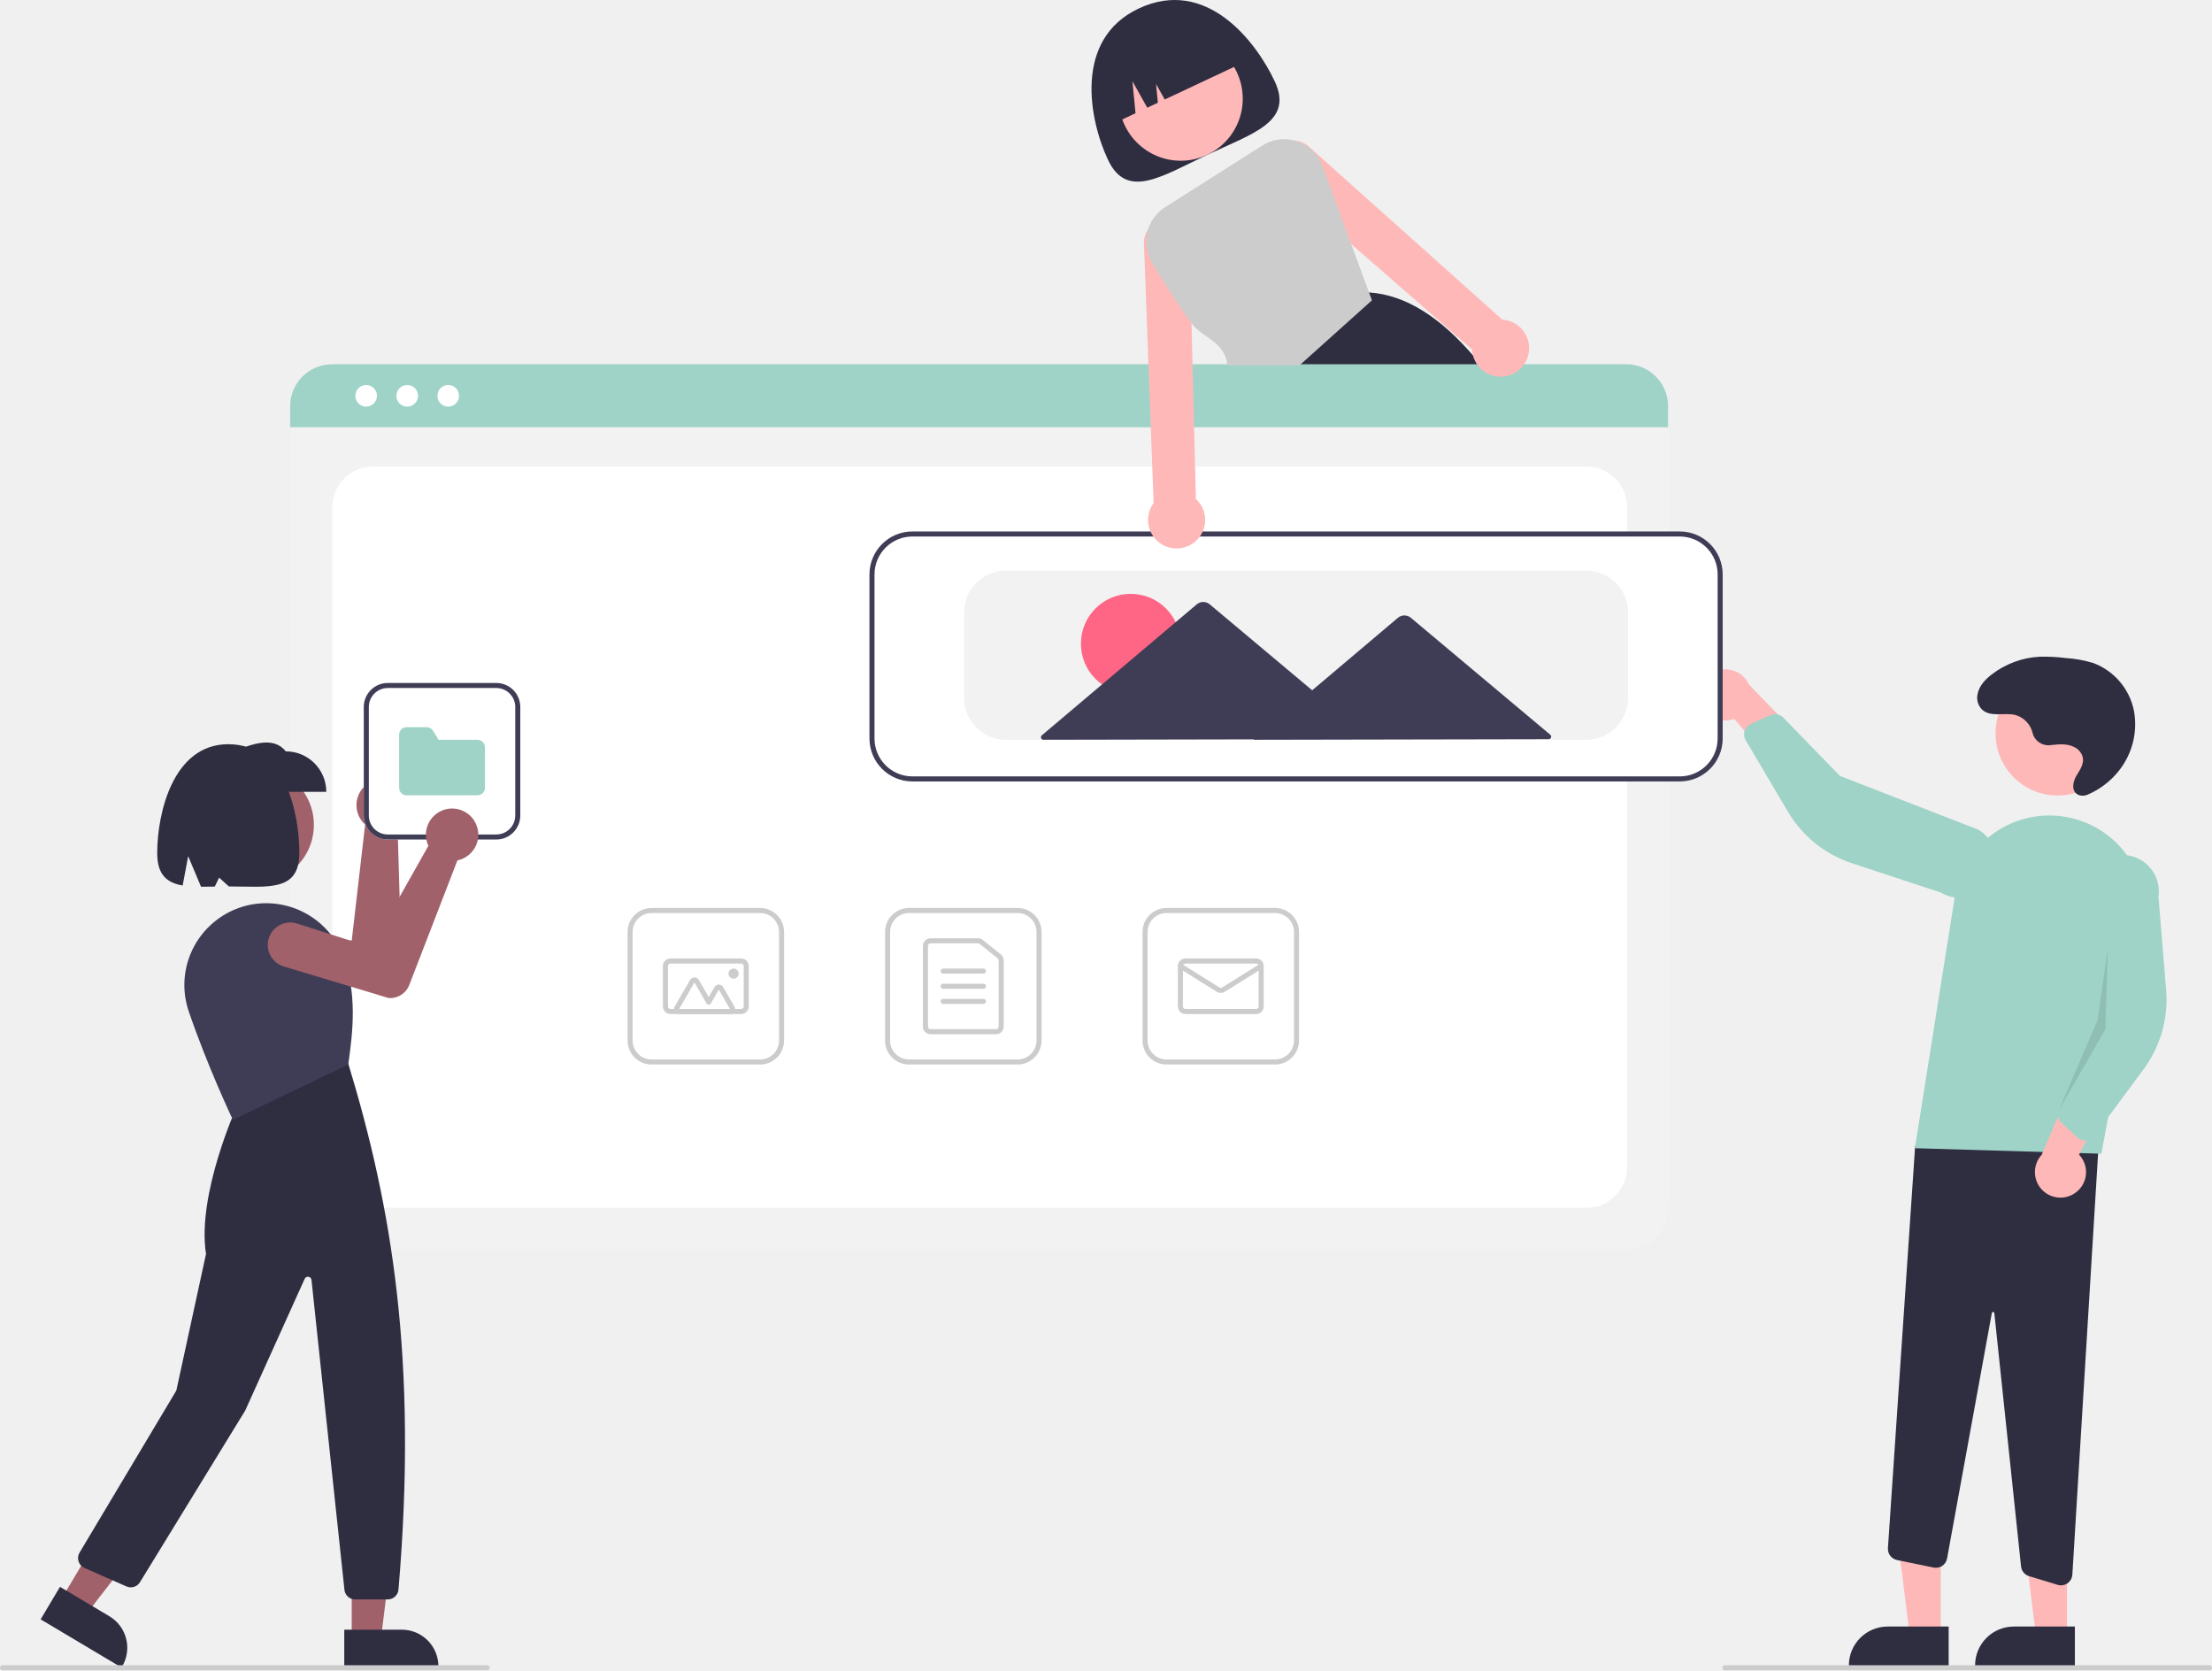
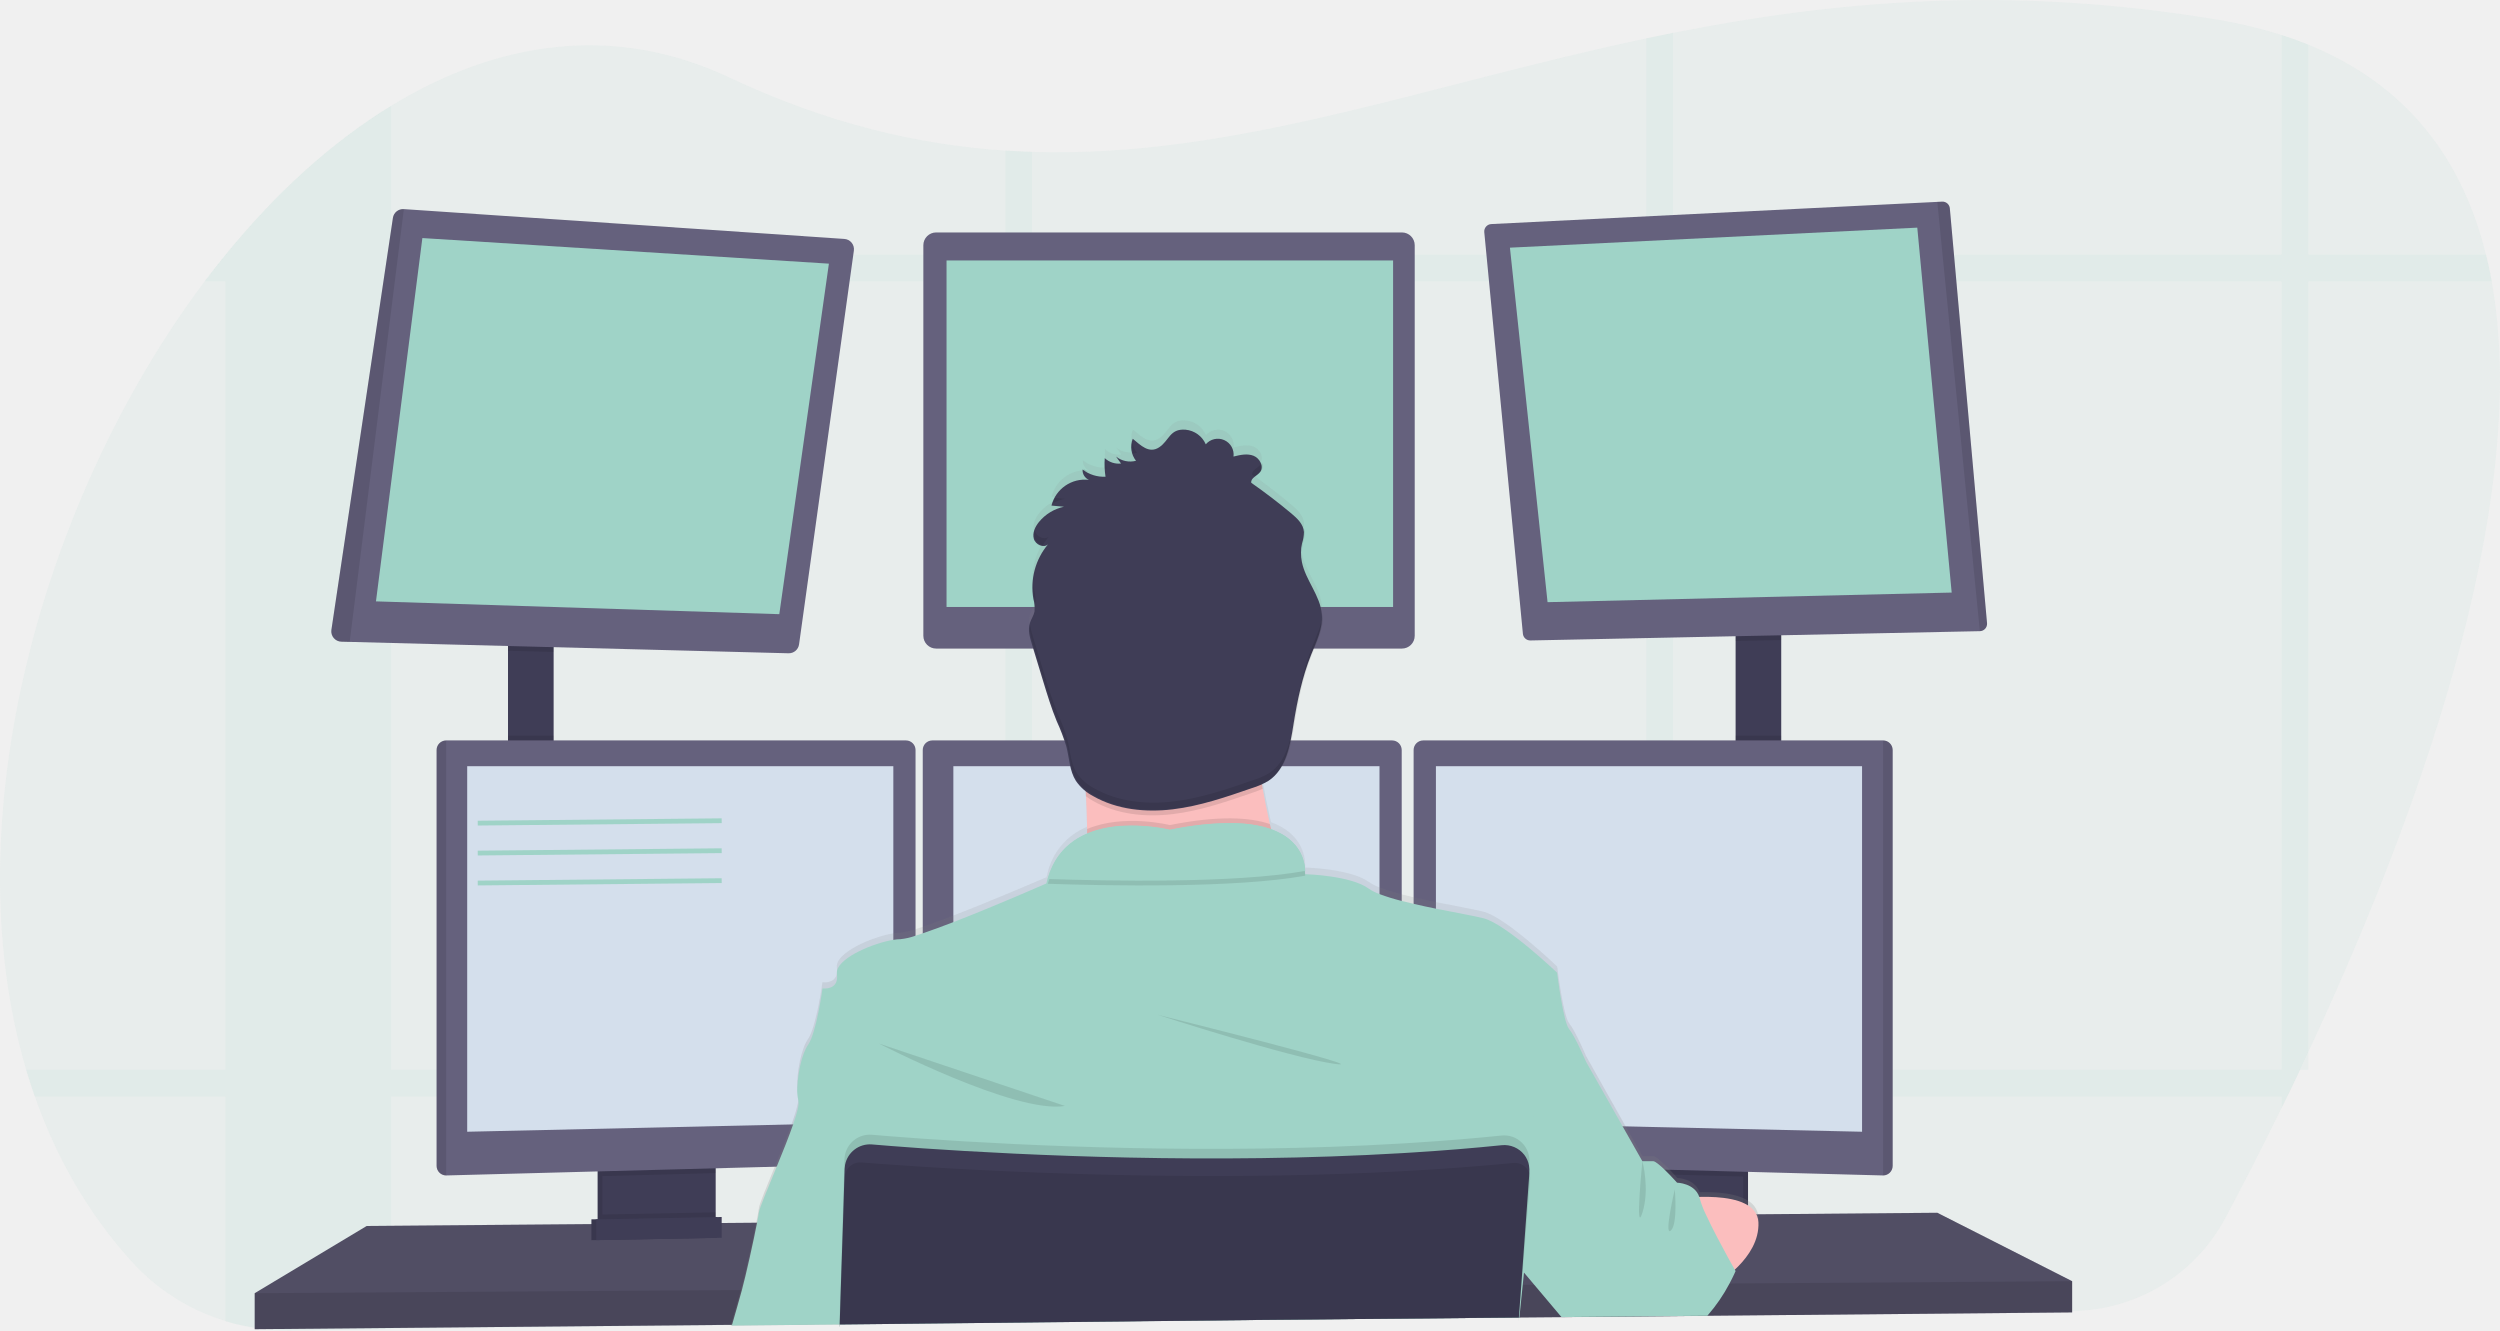
- <svg xmlns="http://www.w3.org/2000/svg" id="a27520da-4319-485c-96d7-e776d7397e13" data-name="Layer 1" width="876.272" height="661.473" viewBox="0 0 876.272 661.473">
-   <path d="M685.834,138.655c7.516,15.995-8.411,20.526-26.655,29.099s-31.898,17.942-39.414,1.947-13.615-47.743,12.195-59.871C658.66,97.284,678.318,122.659,685.834,138.655Z" transform="translate(-180.8642 -106.4605)" fill="#2f2e41" />
-   <circle cx="467.746" cy="39.089" r="24.561" fill="#ffb8b8" />
-   <path d="M770.29,254.473c-.85-1.11-1.7-2.2-2.56-3.26q-1.665-2.07-3.35-4.01c-12.73-14.69-26.27-23.94-41.18-24.93h-.02l-.22-.02-29.71,28.96-10.1,9.84.22.54,5.45,13.57h95.49A234.834,234.834,0,0,0,770.29,254.473Z" transform="translate(-180.8642 -106.4605)" fill="#2f2e41" />
-   <path d="M621.902,155.438l0,0,8.792-4.131-1.225-12.683,5.879,10.496,4.202-1.975-.714-7.399,3.43,6.123,31.224-14.673,0,0a26,26,0,0,0-34.589-12.474l-4.525,2.126A26,26,0,0,0,621.902,155.438Z" transform="translate(-180.8642 -106.4605)" fill="#2f2e41" />
-   <path d="M825.39,601.261H312.552a16.519,16.519,0,0,1-16.5-16.5V276.607a12.102,12.102,0,0,1,12.088-12.088H829.593a12.311,12.311,0,0,1,12.297,12.297V584.761A16.519,16.519,0,0,1,825.39,601.261Z" transform="translate(-180.8642 -106.4605)" fill="#f2f2f2" />
-   <path d="M328.552,584.761h480.839a16,16,0,0,0,16-16V307.213a16,16,0,0,0-16-16H328.552a16,16,0,0,0-16,16V568.761A16,16,0,0,0,328.552,584.761Z" transform="translate(-180.8642 -106.4605)" fill="#fff" />
-   <path d="M841.66,275.663H295.82v-8.4a16.574,16.574,0,0,1,16.56-16.55H825.1a16.574,16.574,0,0,1,16.56,16.55Z" transform="translate(-180.8642 -106.4605)" fill="#9fd3c7" />
-   <circle cx="145.051" cy="156.752" r="4.283" fill="#fff" />
-   <circle cx="161.31" cy="156.752" r="4.283" fill="#fff" />
-   <circle cx="177.569" cy="156.752" r="4.283" fill="#fff" />
-   <path d="M583.974,528.04h-43a9.511,9.511,0,0,1-9.5-9.5v-43a9.511,9.511,0,0,1,9.5-9.5h43a9.511,9.511,0,0,1,9.5,9.5v43A9.511,9.511,0,0,1,583.974,528.04Zm-43-60a7.508,7.508,0,0,0-7.5,7.5v43a7.508,7.508,0,0,0,7.5,7.5h43a7.508,7.508,0,0,0,7.5-7.5v-43a7.508,7.508,0,0,0-7.5-7.5Z" transform="translate(-180.8642 -106.4605)" fill="#ccc" />
-   <path d="M575.474,516.04h-26a3.003,3.003,0,0,1-3-3v-32a3.003,3.003,0,0,1,3-3h18.839a3.007,3.007,0,0,1,1.879.662l7.16,5.754a2.984,2.984,0,0,1,1.121,2.338v26.246A3.003,3.003,0,0,1,575.474,516.04Zm-26-36a1.001,1.001,0,0,0-1,1v32a1.001,1.001,0,0,0,1,1h26a1.001,1.001,0,0,0,1-1v-26.246a.995.995,0,0,0-.374-.779l-7.161-5.754a1.002,1.002,0,0,0-.626-.22Z" transform="translate(-180.8642 -106.4605)" fill="#ccc" />
-   <path d="M570.474,492.04h-16a1,1,0,0,1,0-2h16a1,1,0,0,1,0,2Z" transform="translate(-180.8642 -106.4605)" fill="#ccc" />
-   <path d="M570.474,498.04h-16a1,1,0,0,1,0-2h16a1,1,0,0,1,0,2Z" transform="translate(-180.8642 -106.4605)" fill="#ccc" />
-   <path d="M570.474,504.04h-16a1,1,0,0,1,0-2h16a1,1,0,0,1,0,2Z" transform="translate(-180.8642 -106.4605)" fill="#ccc" />
-   <path d="M685.974,528.04h-43a9.511,9.511,0,0,1-9.5-9.5v-43a9.511,9.511,0,0,1,9.5-9.5h43a9.511,9.511,0,0,1,9.5,9.5v43A9.511,9.511,0,0,1,685.974,528.04Zm-43-60a7.508,7.508,0,0,0-7.5,7.5v43a7.508,7.508,0,0,0,7.5,7.5h43a7.508,7.508,0,0,0,7.5-7.5v-43a7.508,7.508,0,0,0-7.5-7.5Z" transform="translate(-180.8642 -106.4605)" fill="#ccc" />
-   <path d="M678.474,508.04h-28a3.003,3.003,0,0,1-3-3v-16a3.003,3.003,0,0,1,3-3h28a3.003,3.003,0,0,1,3,3v16A3.003,3.003,0,0,1,678.474,508.04Zm-28-20a1.001,1.001,0,0,0-1,1v16a1.001,1.001,0,0,0,1,1h28a1.001,1.001,0,0,0,1-1v-16a1.001,1.001,0,0,0-1-1Z" transform="translate(-180.8642 -106.4605)" fill="#ccc" />
-   <path d="M664.474,499.678a3.003,3.003,0,0,1-1.59-.453l-14.94-9.337a1,1,0,0,1,1.061-1.696l14.94,9.337a1.006,1.006,0,0,0,1.06,0l14.939-9.337a1,1,0,0,1,1.061,1.696l-14.939,9.337A3.004,3.004,0,0,1,664.474,499.678Z" transform="translate(-180.8642 -106.4605)" fill="#ccc" />
-   <path d="M481.974,528.04h-43a9.511,9.511,0,0,1-9.5-9.5v-43a9.511,9.511,0,0,1,9.5-9.5h43a9.511,9.511,0,0,1,9.5,9.5v43A9.511,9.511,0,0,1,481.974,528.04Zm-43-60a7.508,7.508,0,0,0-7.5,7.5v43a7.508,7.508,0,0,0,7.5,7.5h43a7.508,7.508,0,0,0,7.5-7.5v-43a7.508,7.508,0,0,0-7.5-7.5Z" transform="translate(-180.8642 -106.4605)" fill="#ccc" />
-   <path d="M474.474,508.04h-28a3.003,3.003,0,0,1-3-3v-16a3.003,3.003,0,0,1,3-3h28a3.003,3.003,0,0,1,3,3v16A3.003,3.003,0,0,1,474.474,508.04Zm-28-20a1.001,1.001,0,0,0-1,1v16a1.001,1.001,0,0,0,1,1h28a1.001,1.001,0,0,0,1-1v-16a1.001,1.001,0,0,0-1-1Z" transform="translate(-180.8642 -106.4605)" fill="#ccc" />
-   <path d="M470.036,508.04h-20.124a2,2,0,0,1-1.732-3l6.062-10.5a2,2,0,0,1,3.464,0l3.915,6.781,2.268-3.929a2,2,0,0,1,3.464,0l4.415,7.647a2,2,0,0,1-1.732,3Zm0-2h0l-4.415-7.647-3.134,5.429a1.0 1,0,0,1-.866.5h0a1.0 1,0,0,1-.866-.5l-4.781-8.281-6.062,10.5Z" transform="translate(-180.8642 -106.4605)" fill="#ccc" />
-   <circle cx="290.61" cy="385.579" r="2" fill="#ccc" />
-   <polygon points="768.825 648.15 756.565 648.149 750.733 600.861 768.827 600.862 768.825 648.15" fill="#ffb8b8" />
-   <path d="M952.816,766.494l-39.531-.001v-.5a15.386,15.386,0,0,1,15.386-15.386h.001l24.144.001Z" transform="translate(-180.8642 -106.4605)" fill="#2f2e41" />
-   <polygon points="818.825 648.15 806.565 648.149 800.733 600.861 818.827 600.862 818.825 648.15" fill="#ffb8b8" />
-   <path d="M1002.816,766.494l-39.531-.001v-.5a15.386,15.386,0,0,1,15.386-15.386h.001l24.144.001Z" transform="translate(-180.8642 -106.4605)" fill="#2f2e41" />
-   <path d="M996.014,734.111l-11.354-3.454a4.493,4.493,0,0,1-3.166-3.833L970.908,626.498a.48.48,0,0,0-.479-.447.469.469,0,0,0-.51.409l-17.731,97.199a4.5,4.5,0,0,1-5.335,3.6L932.342,724.269a4.516,4.516,0,0,1-3.582-4.712l10.785-159.312,73.138-7.892-10.868,177.727a4.505,4.505,0,0,1-4.484,4.228A4.526,4.526,0,0,1,996.014,734.111Z" transform="translate(-180.8642 -106.4605)" fill="#2f2e41" />
-   <circle cx="815.08" cy="290.487" r="24.561" fill="#ffb8b8" />
-   <path d="M939.433,561.18l15.858-99.851a37.857,37.857,0,0,1,48.005-30.399h0a37.743,37.743,0,0,1,26.601,43.262l-16.591,89.172Z" transform="translate(-180.8642 -106.4605)" fill="#9fd3c7" />
-   <path d="M1002.725,579.046a10.056,10.056,0,0,0,1.747-15.32l16.396-31.751-18.465,1.97-12.739,29.849a10.11,10.11,0,0,0,13.061,15.251Z" transform="translate(-180.8642 -106.4605)" fill="#ffb8b8" />
-   <path d="M1006.236,558.126a4.506,4.506,0,0,1-2.426-1.151l-6.273-5.797a4.515,4.515,0,0,1-1.092-5.054l12.537-29.718-1.779-58.72a14.497,14.497,0,1,1,28.727,3.919l3.041,36.912a46.373,46.373,0,0,1-8.938,31.397l-19.552,26.432a4.505,4.505,0,0,1-3.195,1.804A4.455,4.455,0,0,1,1006.236,558.126Z" transform="translate(-180.8642 -106.4605)" fill="#9fd3c7" />
-   <path d="M854.505,383.566a10.056,10.056,0,0,0,13.426,7.582l22.846,27.478,5.385-17.772-22.52-23.369a10.11,10.11,0,0,0-19.137,6.081Z" transform="translate(-180.8642 -106.4605)" fill="#ffb8b8" />
-   <path d="M872.401,394.955a4.506,4.506,0,0,1,2.006-1.786l7.784-3.517a4.515,4.515,0,0,1,5.08.965l22.478,23.132,54.766,21.257a14.497,14.497,0,1,1-14.809,24.926l-35.177-11.592a46.374,46.374,0,0,1-25.427-20.472l-16.717-28.31a4.505,4.505,0,0,1-.415-3.646A4.454,4.454,0,0,1,872.401,394.955Z" transform="translate(-180.8642 -106.4605)" fill="#9fd3c7" />
-   <polygon points="835.002 375.652 834.002 407.652 815.58 439.663 830.962 403.99 835.002 375.652" opacity="0.1" />
-   <path d="M993.13,401.563a6.423,6.423,0,0,1-7.031-4.702,9.764,9.764,0,0,0-6.951-7.274c-4.505-1.029-10.012,1.091-13.314-2.322a6.637,6.637,0,0,1-1.575-5.842c.608-3.317,2.981-5.823,5.563-7.827a34.062,34.062,0,0,1,18.866-7.051,67.677,67.677,0,0,1,10.621.528,47.009,47.009,0,0,1,10.864,1.985,25.576,25.576,0,0,1,16.002,18.68,29.528,29.528,0,0,1-6.057,24.13,31.702,31.702,0,0,1-12.161,9.259,4.744,4.744,0,0,1-3.606.183c-2.957-1.176-2.474-4.839-1.126-7.283,1.443-2.615,3.663-5.146,2.503-8.329a6.302,6.302,0,0,0-3.127-3.366c-2.94-1.499-6.228-1.145-9.389-.78Z" transform="translate(-180.8642 -106.4605)" fill="#2f2e41" />
-   <path d="M846.297,415.433h-304a16.519,16.519,0,0,1-16.5-16.5v-65a16.519,16.519,0,0,1,16.5-16.5h304a16.519,16.519,0,0,1,16.5,16.5v65A16.519,16.519,0,0,1,846.297,415.433Z" transform="translate(-180.8642 -106.4605)" fill="#fff" />
-   <path d="M846.297,415.933h-304a17.019,17.019,0,0,1-17-17v-65a17.019,17.019,0,0,1,17-17h304a17.019,17.019,0,0,1,17,17v65A17.019,17.019,0,0,1,846.297,415.933Zm-304-97a15.017,15.017,0,0,0-15,15v65a15.017,15.017,0,0,0,15,15h304a15.017,15.017,0,0,0,15-15v-65a15.017,15.017,0,0,0-15-15Z" transform="translate(-180.8642 -106.4605)" fill="#3f3d56" />
-   <path d="M809.297,399.433h-230a16.519,16.519,0,0,1-16.5-16.5v-34a16.519,16.519,0,0,1,16.5-16.5h230a16.519,16.519,0,0,1,16.5,16.5v34A16.519,16.519,0,0,1,809.297,399.433Z" transform="translate(-180.8642 -106.4605)" fill="#f2f2f2" />
-   <circle cx="447.928" cy="254.915" r="19.732" fill="#ff6584" />
-   <path d="M795.004,397.442l-27.853-23.36-27.372-22.956a4,4,0,0,0-5.153.01l-27.283,23.062-6.664,5.633-10.048-8.427-30.537-25.611a4,4,0,0,0-5.152.01l-30.438,25.728-30.917,26.133a1.0 1,0,0,0,.647,1.764l63.387-.122,20.064-.039-.196.166,59.808-.115,57.067-.11A1.0 1,0,0,0,795.004,397.442Z" transform="translate(-180.8642 -106.4605)" fill="#3f3d56" />
-   <path d="M1056.136,767.933h-192a1,1,0,0,1,0-2h192a1,1,0,0,1,0,2Z" transform="translate(-180.8642 -106.4605)" fill="#ccc" />
-   <path d="M784.92,238.373a11.221,11.221,0,0,0-7.25-5.1,10.301,10.301,0,0,0-1.66-.21l-76.19-68.12a9.015,9.015,0,0,0-5.63-2.69,7.67,7.67,0,0,0-1.27-.04,9.055,9.055,0,0,0-5.96,15.48l29.17,25.43,47.9,41.75a11.916,11.916,0,0,0,.35,2.33,11.266,11.266,0,0,0,9.67,8.37,11.092,11.092,0,0,0,6.05-1,11.407,11.407,0,0,0,3.88-2.97c.11-.13.21-.25.31-.39a11.293,11.293,0,0,0,.63-12.84Z" transform="translate(-180.8642 -106.4605)" fill="#ffb8b8" />
-   <path d="M654.6,304.023l-.71-28.86-.6-23.95-.41-16.76-.81-32.67a9.046,9.046,0,0,0-15.71-5.25,6.923,6.923,0,0,0-.75.96,8.936,8.936,0,0,0-1.56,6.05l1.78,47.67.89,23.95,1.14,30.55a12.047,12.047,0,0,0-.89,1.41,11.248,11.248,0,0,0-.71,8.84,11.311,11.311,0,0,0,15.56,6.63,11.301,11.301,0,0,0,2.78-18.57Z" transform="translate(-180.8642 -106.4605)" fill="#ffb8b8" />
-   <path d="M723.201,222.273l-7.07-19.15-11.44-31.02a16.006,16.006,0,0,0-9.95-9.68c-.18-.06-.37-.12-.55-.17a15.984,15.984,0,0,0-13.24,1.82l-38.53,24.44a16.093,16.093,0,0,0-5.27,21.75,276.323,276.323,0,0,0,15.73,24.19c4.49,6.11,12.85,6.76,14.3,16.76h28.41l28.76-25.82Z" transform="translate(-180.8642 -106.4605)" fill="#ccc" />
-   <circle cx="101.165" cy="326.682" r="23.172" fill="#a0616a" />
-   <path d="M338.916,417.193q.343.273.664.578a10.38,10.38,0,0,1-.417,15.484,9.722,9.722,0,0,1-.814.613l1.568,52.945a8.061,8.061,0,0,1-5.545,7.867l-.096.021-42.989,4.578a8.899,8.899,0,1,1-1.722-17.713l30.644-2.699,5.3-45.851a9.876,9.876,0,0,1-.972-.99,10.38,10.38,0,0,1,14.378-14.833Z" transform="translate(-180.8642 -106.4605)" fill="#a0616a" />
-   <polygon points="139.328 649.174 150.895 649.174 156.397 604.561 139.326 604.561 139.328 649.174" fill="#a0616a" />
-   <path d="M317.242,751.858l22.778-.001h.001a14.516,14.516,0,0,1,14.516,14.516v.472l-37.294.001Z" transform="translate(-180.8642 -106.4605)" fill="#2f2e41" />
-   <polygon points="24.366 633.182 34.304 639.099 61.857 603.582 47.189 594.849 24.366 633.182" fill="#a0616a" />
-   <path d="M204.627,734.889l19.572,11.653.001 0a14.516,14.516,0,0,1,5.046,19.899l-.241.405L196.96,747.767Z" transform="translate(-180.8642 -106.4605)" fill="#2f2e41" />
-   <path d="M334.488,739.877H321.536a4.238,4.238,0,0,1-4.221-3.797L304.258,613.343a1.415,1.415,0,0,0-2.697-.433l-23.555,52.159-41.704,68.003a4.266,4.266,0,0,1-5.329,1.666l-16.66-7.33a4.247,4.247,0,0,1-1.935-6.064l38.337-64.192,11.758-54.085c-3.698-23.455,12.155-58.326,12.316-58.676l.079-.17,43.668-17.068.219.268c17.221,56.514,27.715,117.332,19.967,208.568A4.274,4.274,0,0,1,334.488,739.877Z" transform="translate(-180.8642 -106.4605)" fill="#2f2e41" />
-   <path d="M273.107,549.934l-.203-.427c-.097-.205-9.807-20.684-17.292-42.571a32.285,32.285,0,0,1,2.239-25.873,32.637,32.637,0,0,1,20.813-16.004h0A32.677,32.677,0,0,1,316.591,484.627c5.937,14.847,4.045,30.695,2.264,43.157l-.035.25-.227.109Z" transform="translate(-180.8642 -106.4605)" fill="#3f3d56" />
-   <path d="M310.124,420.054H273.33V404.015c8.076-3.208,15.978-5.937,20.756,0a16.038,16.038,0,0,1,16.038,16.038Z" transform="translate(-180.8642 -106.4605)" fill="#2f2e41" />
-   <path d="M271.293,401.185c-21.996,0-28.153,27.571-28.153,43.126,0,8.674,3.923,11.777,10.088,12.827l2.177-11.611,5.099,12.111c1.732.009,3.551-.025,5.437-.06l1.729-3.56,3.855,3.496c15.441.023,27.921,2.274,27.921-13.203C299.445,428.756,294.046,401.185,271.293,401.185Z" transform="translate(-180.8642 -106.4605)" fill="#2f2e41" />
-   <path d="M373.864,767.933h-192a1,1,0,1,1,0-2h192a1,1,0,0,1,0,2Z" transform="translate(-180.8642 -106.4605)" fill="#ccc" />
-   <path d="M377.474,438.933h-43a9.511,9.511,0,0,1-9.5-9.5v-43a9.511,9.511,0,0,1,9.5-9.5h43a9.511,9.511,0,0,1,9.5,9.5v43A9.511,9.511,0,0,1,377.474,438.933Z" transform="translate(-180.8642 -106.4605)" fill="#fff" />
-   <path d="M377.474,438.933h-43a9.511,9.511,0,0,1-9.5-9.5v-43a9.511,9.511,0,0,1,9.5-9.5h43a9.511,9.511,0,0,1,9.5,9.5v43A9.511,9.511,0,0,1,377.474,438.933Zm-43-60a7.508,7.508,0,0,0-7.5,7.5v43a7.508,7.508,0,0,0,7.5,7.5h43a7.508,7.508,0,0,0,7.5-7.5v-43a7.508,7.508,0,0,0-7.5-7.5Z" transform="translate(-180.8642 -106.4605)" fill="#3f3d56" />
-   <path d="M369.974,421.433h-28a3.003,3.003,0,0,1-3-3v-21a3.003,3.003,0,0,1,3-3h7.882a2.981,2.981,0,0,1,2.555,1.427l2.198,3.573h15.364a3.003,3.003,0,0,1,3,3v16A3.003,3.003,0,0,1,369.974,421.433Z" transform="translate(-180.8642 -106.4605)" fill="#9fd3c7" />
-   <path d="M369.064,432.042q.21.384.388.79a10.38,10.38,0,0,1-6.393,14.109,9.72,9.72,0,0,1-.988.25l-19.099,49.405a8.061,8.061,0,0,1-8.163,5.099l-.096-.018-41.397-12.462a8.899,8.899,0,1,1,5.286-16.993l29.29,9.404,22.676-40.202a9.876,9.876,0,0,1-.511-1.289,10.38,10.38,0,0,1,19.007-8.091Z" transform="translate(-180.8642 -106.4605)" fill="#a0616a" />
+ <svg xmlns="http://www.w3.org/2000/svg" id="59725d3d-bdd8-4af0-9b66-49b8d09410bc" data-name="Layer 1" width="1041.32" height="554.17" viewBox="0 0 1041.32 554.17">
+   <defs>
+     <linearGradient id="dff037aa-d578-4bab-81e7-399360663117" x1="597.75" y1="725.44" x2="597.75" y2="347.69" gradientUnits="userSpaceOnUse">
+       <stop offset="0" stop-color="gray" stop-opacity="0.25" />
+       <stop offset="0.54" stop-color="gray" stop-opacity="0.12" />
+       <stop offset="1" stop-color="gray" stop-opacity="0.1" />
+     </linearGradient>
+   </defs>
+   <path d="M1040.82,611.12q-1.74,3.75-3.47,7.4-2.7,5.67-5.33,11.12c-.78,1.61-1.56,3.19-2.32,4.77-8.6,17.57-16.63,33.11-23.45,45.89A73.21,73.21,0,0,1,942.44,719l-151.65,1.65h-1.6l-13,.14-11.12.12-34.1.37-1.38,0-17.36.19h-.53l-107,1.16-95.51,1-11.11.12-69,.75H429l-44.75.48h-.48l-141.5,1.53-42.33.46a88.07,88.07,0,0,1-26.67-3.82,86.39,86.39,0,0,1-39.09-24.75C116,678.37,102.75,655,93.85,629.64q-1.93-5.49-3.6-11.12C59.44,514.37,97,380,164.6,290.08q4.25-5.64,8.64-11l.07-.08c20.79-25.52,44.1-46.84,68.93-62,44-26.91,92.75-34.49,140.7-11.9,40.57,19.12,78.45,28.11,115.17,30.55,3.71.24,7.42.42,11.11.53,84.23,2.65,163.17-27.7,255.87-47.29,3.69-.78,7.39-1.55,11.12-2.28,66.13-13.16,139.49-20.1,226.73-5.51a189.09,189.09,0,0,1,26.76,6.4q5.77,1.86,11.12,4c41.64,16.94,64.35,48.24,74,87.46q1.37,5.46,2.37,11.11C1134.3,384.41,1084.19,518.23,1040.82,611.12Z" transform="translate(-79.34 -172.91)" fill="#9fd3c7" opacity="0.1" />
+   <g opacity="0.1">
+     <path d="M242.24,217V726.62l-42.33.46a88.07,88.07,0,0,1-26.67-3.82V279h.07C194.1,253.45,217.41,232.13,242.24,217Z" transform="translate(-79.34 -172.91)" fill="#9fd3c7" />
+     <path d="M1117.24,290.08H164.6q4.25-5.64,8.64-11V279h941.63Q1116.24,284.43,1117.24,290.08Z" transform="translate(-79.34 -172.91)" fill="#9fd3c7" />
+     <path d="M1040.82,191.51v427h-3.47q-2.7,5.67-5.33,11.12c-.78,1.61-1.56,3.19-2.32,4.77V187.47Q1035.47,189.33,1040.82,191.51Z" transform="translate(-79.34 -172.91)" fill="#9fd3c7" />
+     <path d="M776.21,186.58V720.83l-11.12.12V188.86C768.78,188.08,772.48,187.31,776.21,186.58Z" transform="translate(-79.34 -172.91)" fill="#9fd3c7" />
+     <path d="M509.22,236.15V723.73l-11.11.12V235.62C501.82,235.86,505.53,236,509.22,236.15Z" transform="translate(-79.34 -172.91)" fill="#9fd3c7" />
+     <path d="M1037.35,618.52q-2.7,5.67-5.33,11.12H93.85q-1.93-5.49-3.6-11.12Z" transform="translate(-79.34 -172.91)" fill="#9fd3c7" />
+   </g>
+   <rect x="211.6" y="265.83" width="19" height="57.66" fill="#3f3d56" />
+   <rect x="722.93" y="262.83" width="19" height="61" fill="#3f3d56" />
+   <polygon points="863.1 533.65 863.1 546.65 711.18 548.05 709.56 548.08 651.82 548.61 650.44 548.63 632.89 548.78 632.37 548.78 525.39 549.77 349.78 551.4 349.63 551.4 304.98 551.82 304.5 551.83 106.1 553.65 106.1 538.65 152.75 510.65 246.35 509.87 248.35 509.86 249.01 509.85 251.01 509.82 295.95 509.45 297.96 509.44 298.6 509.43 300.6 509.42 315.01 509.3 315.39 509.29 350.94 508.99 351.23 508.99 628.63 506.65 635.42 506.6 636.1 506.6 641.28 506.55 678.93 506.24 680.93 506.21 682.78 506.19 683.74 506.19 695.45 506.1 697.77 506.07 700.88 506.05 710.63 505.96 726.1 505.83 728.1 505.81 731.58 505.79 732.23 505.79 806.94 505.15 863.1 533.65" fill="#65617d" />
+   <polygon points="863.1 533.65 863.1 546.65 711.18 548.05 709.56 548.08 651.82 548.61 650.44 548.63 632.89 548.78 632.37 548.78 525.39 549.77 349.78 551.4 349.63 551.4 304.98 551.82 304.5 551.83 106.1 553.65 106.1 538.65 152.75 510.65 246.35 509.87 248.35 509.86 249.01 509.85 251.01 509.82 295.95 509.45 297.96 509.44 298.6 509.43 300.6 509.42 315.01 509.3 315.39 509.29 350.94 508.99 351.23 508.99 628.63 506.65 635.42 506.6 636.1 506.6 641.28 506.55 678.93 506.24 680.93 506.21 682.78 506.19 683.74 506.19 695.45 506.1 697.77 506.07 700.88 506.05 710.63 505.96 726.1 505.83 728.1 505.81 731.58 505.79 732.23 505.79 806.94 505.15 863.1 533.65" opacity="0.2" />
+   <path d="M375.44,656.57v24.49a6.13,6.13,0,0,1-3.5,5.54,6,6,0,0,1-2.5.6l-34.9.74a6,6,0,0,1-2.7-.57,6.12,6.12,0,0,1-3.57-5.57V656.57Z" transform="translate(-79.34 -172.91)" fill="#3f3d56" />
+   <path d="M375.44,656.57v24.49a6.13,6.13,0,0,1-3.5,5.54,6,6,0,0,1-2.5.6l-34.9.74a6,6,0,0,1-2.7-.57,6.12,6.12,0,0,1-3.57-5.57V656.57Z" transform="translate(-79.34 -172.91)" opacity="0.1" />
+   <path d="M377.44,656.57v24.49a6.13,6.13,0,0,1-3.5,5.54,6,6,0,0,1-2.5.6l-34.9.74a6,6,0,0,1-2.7-.57,6.12,6.12,0,0,1-3.57-5.57V656.57Z" transform="translate(-79.34 -172.91)" fill="#3f3d56" />
+   <rect x="680.93" y="483.66" width="47.17" height="31.5" fill="#3f3d56" />
+   <rect x="680.93" y="483.66" width="47.17" height="31.5" opacity="0.1" />
+   <rect x="678.93" y="483.66" width="47.17" height="31.5" fill="#3f3d56" />
+   <polygon points="230.6 265.82 230.6 271.55 211.6 271.06 211.6 265.82 230.6 265.82" opacity="0.1" />
+   <path d="M435,277.31l-22.83,164a4.3,4.3,0,0,1-4.37,3.71L225,440.28l-3.47-.09a4.3,4.3,0,0,1-4.16-4.87L243,263.64a4.3,4.3,0,0,1,4.54-3.63L431,272.43A4.29,4.29,0,0,1,435,277.31Z" transform="translate(-79.34 -172.91)" fill="#65617d" />
+   <polygon points="175.93 99.16 156.6 250.49 324.6 255.82 345.26 109.82 175.93 99.16" fill="#9fd3c7" />
+   <rect x="384.6" y="96.82" width="204.67" height="173.33" rx="5.33" ry="5.33" fill="#65617d" />
+   <rect x="394.26" y="108.49" width="186" height="144.33" fill="#9fd3c7" />
+   <polygon points="741.93 262.82 741.93 266.61 722.93 267 722.93 262.82 741.93 262.82" opacity="0.1" />
+   <path d="M907,432.53a3.08,3.08,0,0,1-3,3.28L716.8,439.68a3.08,3.08,0,0,1-3.13-2.79L697.58,269.61a3.08,3.08,0,0,1,2.92-3.37L886.28,257l2-.1a3.07,3.07,0,0,1,3.22,2.8Z" transform="translate(-79.34 -172.91)" fill="#65617d" />
+   <polygon points="628.93 103.16 798.6 94.82 812.93 246.82 644.6 250.82 628.93 103.16" fill="#9fd3c7" />
+   <path d="M907,432.53a3.08,3.08,0,0,1-3,3.28L886.28,257l2-.1a3.07,3.07,0,0,1,3.22,2.8Z" transform="translate(-79.34 -172.91)" opacity="0.1" />
+   <path d="M247.57,260,225,440.28l-3.47-.09a4.3,4.3,0,0,1-4.16-4.87L243,263.64A4.3,4.3,0,0,1,247.57,260Z" transform="translate(-79.34 -172.91)" opacity="0.1" />
+   <rect x="211.6" y="306.41" width="19" height="17.08" opacity="0.1" />
+   <polygon points="298.1 483.65 298.1 488.62 250.93 489.88 250.93 483.65 298.1 483.65" opacity="0.1" />
+   <path d="M460.69,485.27v168.2a4,4,0,0,1-3.85,3.95l-191.65,5.1h-.05a4,4,0,0,1-3.95-3.95V485.27a4,4,0,0,1,3.95-3.95h191.6A4,4,0,0,1,460.69,485.27Z" transform="translate(-79.34 -172.91)" fill="#65617d" />
+   <path d="M265.19,481.32v181.2h-.05a4,4,0,0,1-3.95-3.95V485.27a4,4,0,0,1,3.95-3.95Z" transform="translate(-79.34 -172.91)" opacity="0.1" />
+   <polygon points="194.6 319.15 372.1 319.15 372.1 467.4 194.6 471.4 194.6 319.15" fill="#d4dfec" />
+   <rect x="722.93" y="306.41" width="19" height="17.42" opacity="0.1" />
+   <polygon points="726.1 483.65 726.1 490.06 678.93 488.8 678.93 483.65 726.1 483.65" opacity="0.1" />
+   <path d="M867.69,485.27v173.3a4,4,0,0,1-4,3.95h0L672,657.42a4,4,0,0,1-3.85-3.95V485.27a4,4,0,0,1,3.95-3.95h191.6A4,4,0,0,1,867.69,485.27Z" transform="translate(-79.34 -172.91)" fill="#65617d" />
+   <path d="M867.69,485.27v173.3a4,4,0,0,1-4,3.95h0V481.32h0A4,4,0,0,1,867.69,485.27Z" transform="translate(-79.34 -172.91)" opacity="0.1" />
+   <polygon points="775.6 319.15 598.1 319.15 598.1 467.4 775.6 471.4 775.6 319.15" fill="#d4dfec" />
+   <path d="M663.19,485.27v168.2a4,4,0,0,1-3.85,3.95l-191.65,5.1h0a4,4,0,0,1-4-3.95V485.27a4,4,0,0,1,3.95-3.95h191.6A4,4,0,0,1,663.19,485.27Z" transform="translate(-79.34 -172.91)" fill="#65617d" />
+   <polygon points="397.1 319.15 574.6 319.15 574.6 467.4 397.1 471.4 397.1 319.15" fill="#d4dfec" />
+   <polygon points="863.1 533.65 863.1 546.65 711.18 548.05 709.56 548.08 651.82 548.61 650.44 548.63 632.89 548.78 632.37 548.78 525.39 549.77 349.78 551.4 349.63 551.4 304.98 551.82 304.5 551.83 106.1 553.65 106.1 538.65 308.61 537.32 309.09 537.32 350.08 537.04 350.27 537.04 633.35 535.17 633.64 535.17 633.81 535.16 634.28 535.16 639.07 535.13 640.53 535.13 715.02 534.63 719.42 534.61 720.4 534.6 863.1 533.65" opacity="0.1" />
+   <circle cx="487.26" cy="272.16" r="51.33" fill="#fbbebe" />
+   <path d="M383.74,725.09c0-.11.06-.23.1-.35,1-3.59,2.78-9.66,4.11-14.51.17-.6.33-1.19.48-1.75,1.47-5.47,4.33-18.28,5.92-26.27.56-2.81,1-5,1.09-6.1.2-1.69,3.21-8.92,6.62-17.23,2.39-5.84,5-12.22,6.91-17.6a61.38,61.38,0,0,0,2.93-9.85,5.1,5.1,0,0,0,0-2.13,14.69,14.69,0,0,1-.48-3.5v0c-.23-6.2,1.62-16,4.48-20.11,3.5-5,6-23.66,6-23.66s5.18.75,6-3.53a6.15,6.15,0,0,0,.1-1.4,7.41,7.41,0,0,0-.09-1.11c-.89-6.24,14.72-12.88,23.5-14.31a19.67,19.67,0,0,1,3-.28,27.24,27.24,0,0,0,6.25-1.44q1.4-.43,3-1c3.68-1.24,8.08-2.88,12.75-4.68,17.56-6.81,38.82-16,38.82-16,.15-.71.32-1.39.51-2.06a27.71,27.71,0,0,1,16.35-18.93h0c0-.66,0-1.33,0-2,0-3.45-.15-7-.3-10.54,0-.69-.06-1.38-.1-2.07,0-.2,0-.41,0-.61s0-.35,0-.52c0-.7-.07-1.4-.11-2.09l-.18-.14a16.41,16.41,0,0,1-3.9-4.2,15.27,15.27,0,0,1-1.42-3c-1.25-3.39-1.54-7.17-2.38-10.75l-.18-.74a84,84,0,0,0-4-10.58c-2.21-5.42-3.91-11-5.6-16.65q-1.54-5.13-3.11-10.28l-1.58-5.24c-.3-1-.6-2-.83-3v0a13.27,13.27,0,0,1-.26-1.4,0,0,0,0,1,0,0,10,10,0,0,1,.24-4.61,32.09,32.09,0,0,1,1.32-3,7.87,7.87,0,0,0,.5-1.38v0a3,3,0,0,0,.08-.32,5.65,5.65,0,0,0,.11-1.08,18.46,18.46,0,0,0-.52-3.89.07.07,0,0,1,0-.05,2.56,2.56,0,0,0-.05-.27,25.48,25.48,0,0,1-.36-3,28.45,28.45,0,0,1,3.47-15.57l.19-.36a25.22,25.22,0,0,1,1.84-2.78h0c.31-.42.63-.82,1-1.22-1.4,1.34-3.7.75-5-.69a3.61,3.61,0,0,1-.55-.75,3.81,3.81,0,0,1-.23-.45c-.05-.12-.09-.25-.13-.38-.7-2.45.52-5.06,2.12-7.05a18.49,18.49,0,0,1,5.74-4.7h0a3.84,3.84,0,0,1,.4-.21,17.12,17.12,0,0,1,2.64-1.06h0a15.06,15.06,0,0,1,1.63-.44l-3.71-.34-1.5-.14a14.49,14.49,0,0,1,13-10.91h1.08a11.73,11.73,0,0,1,1.57.13,4.44,4.44,0,0,1-2.65-4.33,14.41,14.41,0,0,0,9.19,3.06h.38a30,30,0,0,1-.34-3.27h0a0,0,0,0,1,0,0,0,0,0,0,1,0,0,33.19,33.19,0,0,1,0-4.46,8.44,8.44,0,0,0,6.78,2.26l-2.08-2.9a9.49,9.49,0,0,0,6.56,2.05l.48-.05a7,7,0,0,0,1.19-.23l.09,0c-.19-.24-.36-.49-.53-.75l-.06-.12a9.67,9.67,0,0,1-1-2.09,6.59,6.59,0,0,1-.24-.87h0a8.75,8.75,0,0,1,.45-5.45c3.23,2.7,6.77,6.39,11,3.6s4.37-7.91,11-7.39a10.2,10.2,0,0,1,8.41,6.12,6.75,6.75,0,0,1,7.67-1.75,6.85,6.85,0,0,1,3.88,6.89c2.75-.69,5.71-1.37,8.35-.33s4.34,4.41,2.84,6.66a1.43,1.43,0,0,1-.14.2c-1.23,1.59-3.95,2.46-3.66,4.46l.42.3,1.3.94a.05.05,0,0,1,0,0q7.65,5.52,14.9,11.6c2.48,2.08,5.12,4.58,5.29,7.83a8.64,8.64,0,0,1-.24,2.37h0c-.16.78-.38,1.56-.55,2.34a19.51,19.51,0,0,0-.34,6.05h0c.07.59.16,1.17.27,1.76,1.53,7.73,7.71,14.11,8.32,22l0,.56a17.78,17.78,0,0,1-.07,2.53c-.46,4.8-2.68,9.41-4.48,14-.11.28-.22.56-.32.84-3.47,9-5.47,18.59-7,28.16a100.26,100.26,0,0,1-2,10.09A26.73,26.73,0,0,1,611,492.07a16.22,16.22,0,0,1-3.36,3,18.67,18.67,0,0,1-2.65,1.41s0,0,0,.06c.11.61.2,1.22.31,1.83.06.32.11.64.17,1h0a.14.14,0,0,0,0,.06c.84,4.73,1.8,9.36,2.81,13.76l.51,2.19c12.6,4.55,14.09,13.87,14.18,17.44a9.64,9.64,0,0,1,0,1.43s19,.5,26.5,6a20.34,20.34,0,0,0,4.51,2.3,83,83,0,0,0,9.25,2.89c1.61.42,3.29.83,5,1.23,3,.69,6.18,1.36,9.25,2,8.19,1.65,15.9,3,19.81,4,9.33,2.36,30.67,22.82,30.67,22.82s2.5,20.64,5,23.65,7,13.59,7,13.59l16.54,29.41,7,12.37h4.5c.62,0,1.84.88,3.21,2.1,1.19,1.06,2.51,2.38,3.67,3.58l1.92,2.05,1.2,1.33s7.27.18,9.24,5.93c5.92-.17,13.19.22,18.28,2.5a14.14,14.14,0,0,1,2,1.08,8.68,8.68,0,0,1,4.13,5.66,8.34,8.34,0,0,1,.18,1.44c0,.57,0,1.14,0,1.7-.36,7.57-5.29,13.87-9.82,18.11l.32.57s-.15.36-.44,1c-.08.19-.18.4-.29.64h0c-.59,1.26-1.53,3.15-2.76,5.36a63.31,63.31,0,0,1-9.57,13.17l-.29.3-57.74.53-.17-.2L719.87,708l-5.57-6.64-.17-.21-.16,1.59-.54,5.3-1.3,12.81-.07.64,0,.17-.15,1.48.11-1.48h-.29l-107,1L429.11,724.6l0,.84h-.14l0-.84-44.75.48Z" transform="translate(-79.34 -172.91)" fill="url(#dff037aa-d578-4bab-81e7-399360663117)" />
+   <path d="M617.94,550.07s-99.5,12-90,0c3.44-4.34,4.39-17.2,4.2-31.85-.06-4.45-.22-9.06-.45-13.65-1.1-22-3.75-43.5-3.75-43.5s87-41,77-8.5c-4,13.13-2.69,31.57.35,48.88.89,5.05,1.92,10,3,14.7A344.67,344.67,0,0,0,617.94,550.07Z" transform="translate(-79.34 -172.91)" fill="#fbbebe" />
+   <path d="M617.94,550.07s-99.5,12-90,0c3.44-4.34,4.39-17.2,4.2-31.85,15.17-6.48,34.47-1.65,34.47-1.65,20.32-4.05,33.35-3.26,41.68-.42A344.67,344.67,0,0,0,617.94,550.07Z" transform="translate(-79.34 -172.91)" opacity="0.1" />
+   <path d="M429.08,725.44l0-.84,175.62-1.91,107-1H712l-.11,1.48.15-1.48h.19l0-.17,1.37-13.45.52-5.09.16-1.59.14-1.33,6.18-20.61,6.18-20.58,5.2-17.33,7.94-26.48s-4.5-10.5-7-13.5-5-23.5-5-23.5-21.34-20.33-30.67-22.67c-3.91-1-11.63-2.33-19.83-4-3.07-.62-6.22-1.28-9.25-2-1.71-.39-3.39-.8-5-1.21a87.91,87.91,0,0,1-9.25-2.86,20.7,20.7,0,0,1-4.5-2.29c-7.35-5.39-25.77-6-26.48-6h0a.42.42,0,0,1,0-.07v-.09a10.26,10.26,0,0,0,0-1.26c0-.4,0-.87-.09-1.4,0-.16,0-.33-.07-.5-.05-.36-.11-.74-.2-1.14a5,5,0,0,0-.12-.53,17.21,17.21,0,0,0-1.25-3.49c-.07-.16-.16-.33-.24-.49a18.25,18.25,0,0,0-1.7-2.63c-.13-.17-.27-.35-.42-.52a19.58,19.58,0,0,0-2.72-2.64c-.27-.21-.55-.43-.84-.63a4.67,4.67,0,0,0-.51-.36l-.89-.58-.83-.48c-.73-.4-1.5-.79-2.34-1.16-.26-.12-.54-.23-.82-.34s-.72-.28-1.09-.42l-.06,0L608,518c-.57-.19-1.15-.36-1.76-.53l-.93-.24-1-.23-1-.21c-1-.2-2.07-.38-3.19-.52l-1.14-.14-1.17-.12-1.21-.1-1.72-.1-2-.07a124.68,124.68,0,0,0-26.24,2.79,72.27,72.27,0,0,0-18.26-1.68l-.87,0-1,.06-.64,0-1.29.12c-.43,0-.87.09-1.3.15s-.88.11-1.31.18l-.66.11c-.65.11-1.31.23-2,.37q-.33.06-.66.15c-.87.19-1.74.42-2.6.68-.43.12-.86.26-1.29.41-.22.06-.43.14-.64.22l-.64.23-.63.25-.75.3c-.38.16-.75.33-1.12.51-.21.09-.42.19-.62.3s-.41.2-.6.31a27.75,27.75,0,0,0-6.21,4.38l-.51.49-.5.51c-.17.17-.33.35-.49.53a23.82,23.82,0,0,0-1.82,2.25c-.16.21-.31.42-.46.64a26.69,26.69,0,0,0-1.72,2.92c-.13.24-.25.49-.37.73a32.7,32.7,0,0,0-2,5.25q-.28,1-.51,2S494,550.24,476.44,557c-4.67,1.8-9.07,3.43-12.75,4.66-1.07.36-2.07.69-3,1a26.7,26.7,0,0,1-6.25,1.44,19.67,19.67,0,0,0-3,.28c-8.07,1.31-21.9,7-23.41,12.71a3.69,3.69,0,0,0-.1,1.4s0,.07,0,.11c1,7-6,6-6,6s-2.5,18.5-6,23.5c-2.53,3.6-4.26,11.63-4.48,17.69v0a19.61,19.61,0,0,0,.44,5.63c0,.05,0,.1,0,.14.4,1.34-.56,5-2.19,9.69-1.77,5.15-4.35,11.55-6.83,17.59-3.74,9.12-7.26,17.4-7.48,19.22-.09.81-.35,2.26-.71,4.13-1.46,7.62-4.7,22.13-6.3,28-1.19,4.38-2.92,10.38-4.11,14.5,0,.12-.07.24-.1.35L429,724.6l0,.84h.14Z" transform="translate(-79.34 -172.91)" fill="#9fd3c7" />
+   <path d="M445.44,607.57s57,29.5,77.5,26Z" transform="translate(-79.34 -172.91)" opacity="0.1" />
+   <path d="M561.44,595.57s55.5,18,74,20.5S561.44,595.57,561.44,595.57Z" transform="translate(-79.34 -172.91)" opacity="0.1" />
+   <path d="M623,537.65c-29,5.34-83.6,4.19-107.2,3.38,8.65-31,50.83-20.46,50.83-20.46C618.84,510.15,622.84,531.77,623,537.65Z" transform="translate(-79.34 -172.91)" opacity="0.1" />
+   <path d="M623,535.65c-29,5.34-83.6,4.19-107.2,3.38,8.65-31,50.83-20.46,50.83-20.46C618.84,508.15,622.84,529.77,623,535.65Z" transform="translate(-79.34 -172.91)" fill="#9fd3c7" />
+   <path d="M776.94,672.32s34.16-5.25,34.83,9.75-17.42,25.48-17.42,25.48Z" transform="translate(-79.34 -172.91)" fill="#fbbebe" />
+   <path d="M605.29,501.45a47,47,0,0,1-4.5,1.74c-10.78,3.72-21.65,7.47-33,8.83s-23.26.16-33.16-5.5a28.77,28.77,0,0,1-3-1.95c-1.1-22-3.75-43.5-3.75-43.5s87-41,77-8.5C600.9,465.7,602.25,484.14,605.29,501.45Z" transform="translate(-79.34 -172.91)" opacity="0.1" />
+   <path d="M552.52,364.84a9.47,9.47,0,0,1-8.32-1.75l2.08,2.89a8.47,8.47,0,0,1-6.78-2.25,34.08,34.08,0,0,0,.32,7.75,14.52,14.52,0,0,1-9.56-3,4.42,4.42,0,0,0,2.64,4.31,14.34,14.34,0,0,0-15.6,10.71l5.22.48a18.47,18.47,0,0,0-10.44,6.37c-1.6,2-2.82,4.56-2.12,7s4.08,4,5.92,2.26a27.94,27.94,0,0,0-6.1,22.79,14.47,14.47,0,0,1,.46,5.26c-.33,1.65-1.37,3.08-1.89,4.69-1,2.92-.05,6.09.84,9l4.69,15.42c1.7,5.57,3.39,11.15,5.61,16.54a82.08,82.08,0,0,1,4,10.51c1.26,4.84,1.31,10.14,4,14.37a19.93,19.93,0,0,0,7.18,6.33c9.89,5.66,21.84,6.86,33.16,5.5s22.18-5.11,32.95-8.83a31,31,0,0,0,6.84-3c7.45-4.88,9.11-14.86,10.5-23.65,1.55-9.8,3.62-19.58,7.29-28.8,2.18-5.49,5-11.06,4.52-16.94-.61-7.81-6.79-14.14-8.32-21.82a19,19,0,0,1,.07-7.77,17.66,17.66,0,0,0,.79-4.7c-.17-3.22-2.81-5.7-5.29-7.77Q609.11,380,600.52,374c-.29-2,2.43-2.86,3.66-4.44,1.74-2.23-.06-5.77-2.7-6.81s-5.6-.36-8.35.33a6.59,6.59,0,0,0-11.55-5.11,10.2,10.2,0,0,0-8.42-6.08c-6.63-.52-6.76,4.55-11,7.34s-7.74-.89-11-3.57A9.28,9.28,0,0,0,552.52,364.84Z" transform="translate(-79.34 -172.91)" fill="#3f3d56" />
+   <path d="M802.27,702.32s-.89,2.12-2.53,5.19a69,69,0,0,1-9,13.17l-.27.29-1.62,0-57.74.53-1.38,0-.17-.2-11.2-13.29L714.14,703l-.17-.21-.36-.42-.2-.24-.26-.31-8.21-9.74,3-12.5,5.11-21.06.13-.51,1-4,.71-3,2.38-9.78,8.16-33.65,14.5,7.5,15.29,27,8.21,14.5h4.5c.85,0,2.8,1.64,4.76,3.53.7.67,1.4,1.38,2,2,1.78,1.84,3.19,3.42,3.19,3.42s7.29.16,9.25,5.9a7,7,0,0,1,.25.85,40.3,40.3,0,0,0,2.53,6.56c1.29,2.81,2.91,6,4.55,9.19,3.05,5.85,6.15,11.42,7.29,13.44l.14.25Z" transform="translate(-79.34 -172.91)" fill="#9fd3c7" />
+   <path d="M716.37,657.17l-.1,1.43v.1l-.17,2.3-1.33,18.51-1.61,22.3-.46,6.28-1,13.44v.17l-107,1L429.11,724.6l0,.84h-.14l0-.84v-.28l.45-14.36.86-28.06.74-23.79.07-2.37a10.53,10.53,0,0,1,11.42-10.17c4.72.4,10.85.89,18.18,1.41l3,.22c42.33,2.94,120.56,6.74,199.5,2,1.66-.09,3.33-.19,5-.31,12.24-.77,24.47-1.76,36.58-3a10.53,10.53,0,0,1,11.6,11.23Z" transform="translate(-79.34 -172.91)" opacity="0.1" />
+   <path d="M429.08,725.44l0-.84,175.62-1.91,107-1H712v-.17l1-13.44.43-6,1.64-22.61,1.29-17.9,0-.44a10.62,10.62,0,0,0-.11-2.47.3.3,0,0,0,0-.1,10.39,10.39,0,0,0-2-4.64,10.54,10.54,0,0,0-9.42-4c-12.11,1.24-24.34,2.23-36.58,3-1.67.12-3.34.22-5,.31-78.94,4.69-157.17.89-199.5-2l-3-.22c-7.33-.52-13.46-1-18.18-1.41a10.54,10.54,0,0,0-11.24,8.53,11,11,0,0,0-.18,1.64l-.68,22.16L429.54,710l-.44,14.36v.28l0,.84Z" transform="translate(-79.34 -172.91)" fill="#3f3d56" />
+   <path d="M716.67,664.18l-1.23,15.33-1.83,22.85-.46,5.72-1,12.81-.06.64v.17h0l-.15,1.48.11-1.48h-.29l-107,1L429.11,724.6v-.28l.49-14.36,1-28.06.64-18.65A6.36,6.36,0,0,1,434.3,658a6.25,6.25,0,0,1,3.78-.9c2.1.17,4.68.37,7.69.59,4.89.36,10.92.78,17.94,1.22,13,.82,29.31,1.7,48,2.42,52,2,122.2,2.67,188.88-3.17,3-.26,6.1-.55,9.13-.84a6.26,6.26,0,0,1,3.48.66,5.16,5.16,0,0,1,.86.54,6.14,6.14,0,0,1,2,2.46,3.56,3.56,0,0,1,.25.61A6.28,6.28,0,0,1,716.67,664.18Z" transform="translate(-79.34 -172.91)" opacity="0.1" />
+   <path d="M377.44,677.87v3.19a6.13,6.13,0,0,1-3.5,5.54l-40.1.77a6.12,6.12,0,0,1-3.57-5.57v-3Z" transform="translate(-79.34 -172.91)" opacity="0.1" />
+   <polygon points="298.6 515.57 246.35 516.57 246.35 507.9 298.6 506.9 298.6 515.57" fill="#3f3d56" />
+   <polygon points="298.6 515.57 246.35 516.57 246.35 507.9 298.6 506.9 298.6 515.57" opacity="0.1" />
+   <polygon points="300.6 515.57 248.35 516.57 248.35 507.9 300.6 506.9 300.6 515.57" fill="#3f3d56" />
+   <g opacity="0.1">
+     <path d="M552.93,361.56a9.75,9.75,0,0,1-1.89-4.34,9.49,9.49,0,0,0,.42,4.6A9,9,0,0,0,552.93,361.56Z" transform="translate(-79.34 -172.91)" />
+     <path d="M540.23,368.2a35.12,35.12,0,0,1-.37-3.7c0,1.23,0,2.47,0,3.71Z" transform="translate(-79.34 -172.91)" />
+     <path d="M621.73,401.57a18.34,18.34,0,0,1,.36-2.65,18,18,0,0,0,.8-4.69,6.16,6.16,0,0,0-.16-1.06c-.17.92-.44,1.84-.64,2.75A19.14,19.14,0,0,0,621.73,401.57Z" transform="translate(-79.34 -172.91)" />
+     <path d="M600.93,370.67l1.09.79a19.71,19.71,0,0,0,2.57-2.22,3.67,3.67,0,0,0,.38-3.64,3,3,0,0,1-.38.64C603.36,367.82,600.64,368.69,600.93,370.67Z" transform="translate(-79.34 -172.91)" />
+     <path d="M518.76,380.29a12.32,12.32,0,0,0-.87,2.28,18.16,18.16,0,0,1,5-1.89Z" transform="translate(-79.34 -172.91)" />
+     <path d="M532.55,369.41a14.83,14.83,0,0,1-1.88-1.23,4.25,4.25,0,0,0,.09,1.18A11.86,11.86,0,0,1,532.55,369.41Z" transform="translate(-79.34 -172.91)" />
+     <path d="M630.32,428.33c-.41,4.85-2.67,9.52-4.5,14.12-3.67,9.22-5.74,19-7.29,28.81-1.39,8.79-3,18.77-10.5,23.64a30,30,0,0,1-6.83,3c-10.78,3.73-21.65,7.47-33,8.83s-23.26.17-33.16-5.49a20,20,0,0,1-7.18-6.33c-2.67-4.23-2.72-9.53-4-14.37a82.21,82.21,0,0,0-4-10.52c-2.21-5.38-3.91-11-5.6-16.53q-2.35-7.71-4.69-15.43a28.81,28.81,0,0,1-1.14-4.75c-.39,2.56.37,5.24,1.14,7.75q2.34,7.73,4.69,15.43c1.69,5.57,3.39,11.15,5.6,16.53a82.21,82.21,0,0,1,4,10.52c1.26,4.84,1.31,10.14,4,14.37a20,20,0,0,0,7.18,6.33c9.9,5.66,21.84,6.85,33.16,5.49s22.18-5.1,33-8.83a30,30,0,0,0,6.83-3c7.45-4.87,9.11-14.85,10.5-23.64,1.55-9.81,3.62-19.59,7.29-28.81,2.18-5.48,5-11.05,4.52-16.94C630.34,428.45,630.32,428.39,630.32,428.33Z" transform="translate(-79.34 -172.91)" />
+     <path d="M510.63,424.46s0-.07,0-.11a14,14,0,0,0-.46-5.25,26.59,26.59,0,0,1-.39-3.32,27.35,27.35,0,0,0,.39,6.32C510.33,422.88,510.51,423.67,510.63,424.46Z" transform="translate(-79.34 -172.91)" />
+     <path d="M513.68,400a27.74,27.74,0,0,1,2.61-3.67c-1.83,1.75-5.21.19-5.92-2.24a5.83,5.83,0,0,0,0,3A4.39,4.39,0,0,0,513.68,400Z" transform="translate(-79.34 -172.91)" />
+   </g>
+   <path d="M763.44,656.57s3.17,11.5,0,21.5S763.44,656.57,763.44,656.57Z" transform="translate(-79.34 -172.91)" opacity="0.1" />
+   <path d="M776.94,668.3s1.33,14.6-1.67,17.19S776.94,668.3,776.94,668.3Z" transform="translate(-79.34 -172.91)" opacity="0.1" />
+   <line x1="198.99" y1="342.86" x2="300.6" y2="341.86" fill="none" stroke="#9fd3c7" stroke-miterlimit="10" stroke-width="2" />
+   <line x1="198.99" y1="355.33" x2="300.6" y2="354.34" fill="none" stroke="#9fd3c7" stroke-miterlimit="10" stroke-width="2" />
+   <line x1="198.99" y1="367.81" x2="300.6" y2="366.81" fill="none" stroke="#9fd3c7" stroke-miterlimit="10" stroke-width="2" />
</svg>
